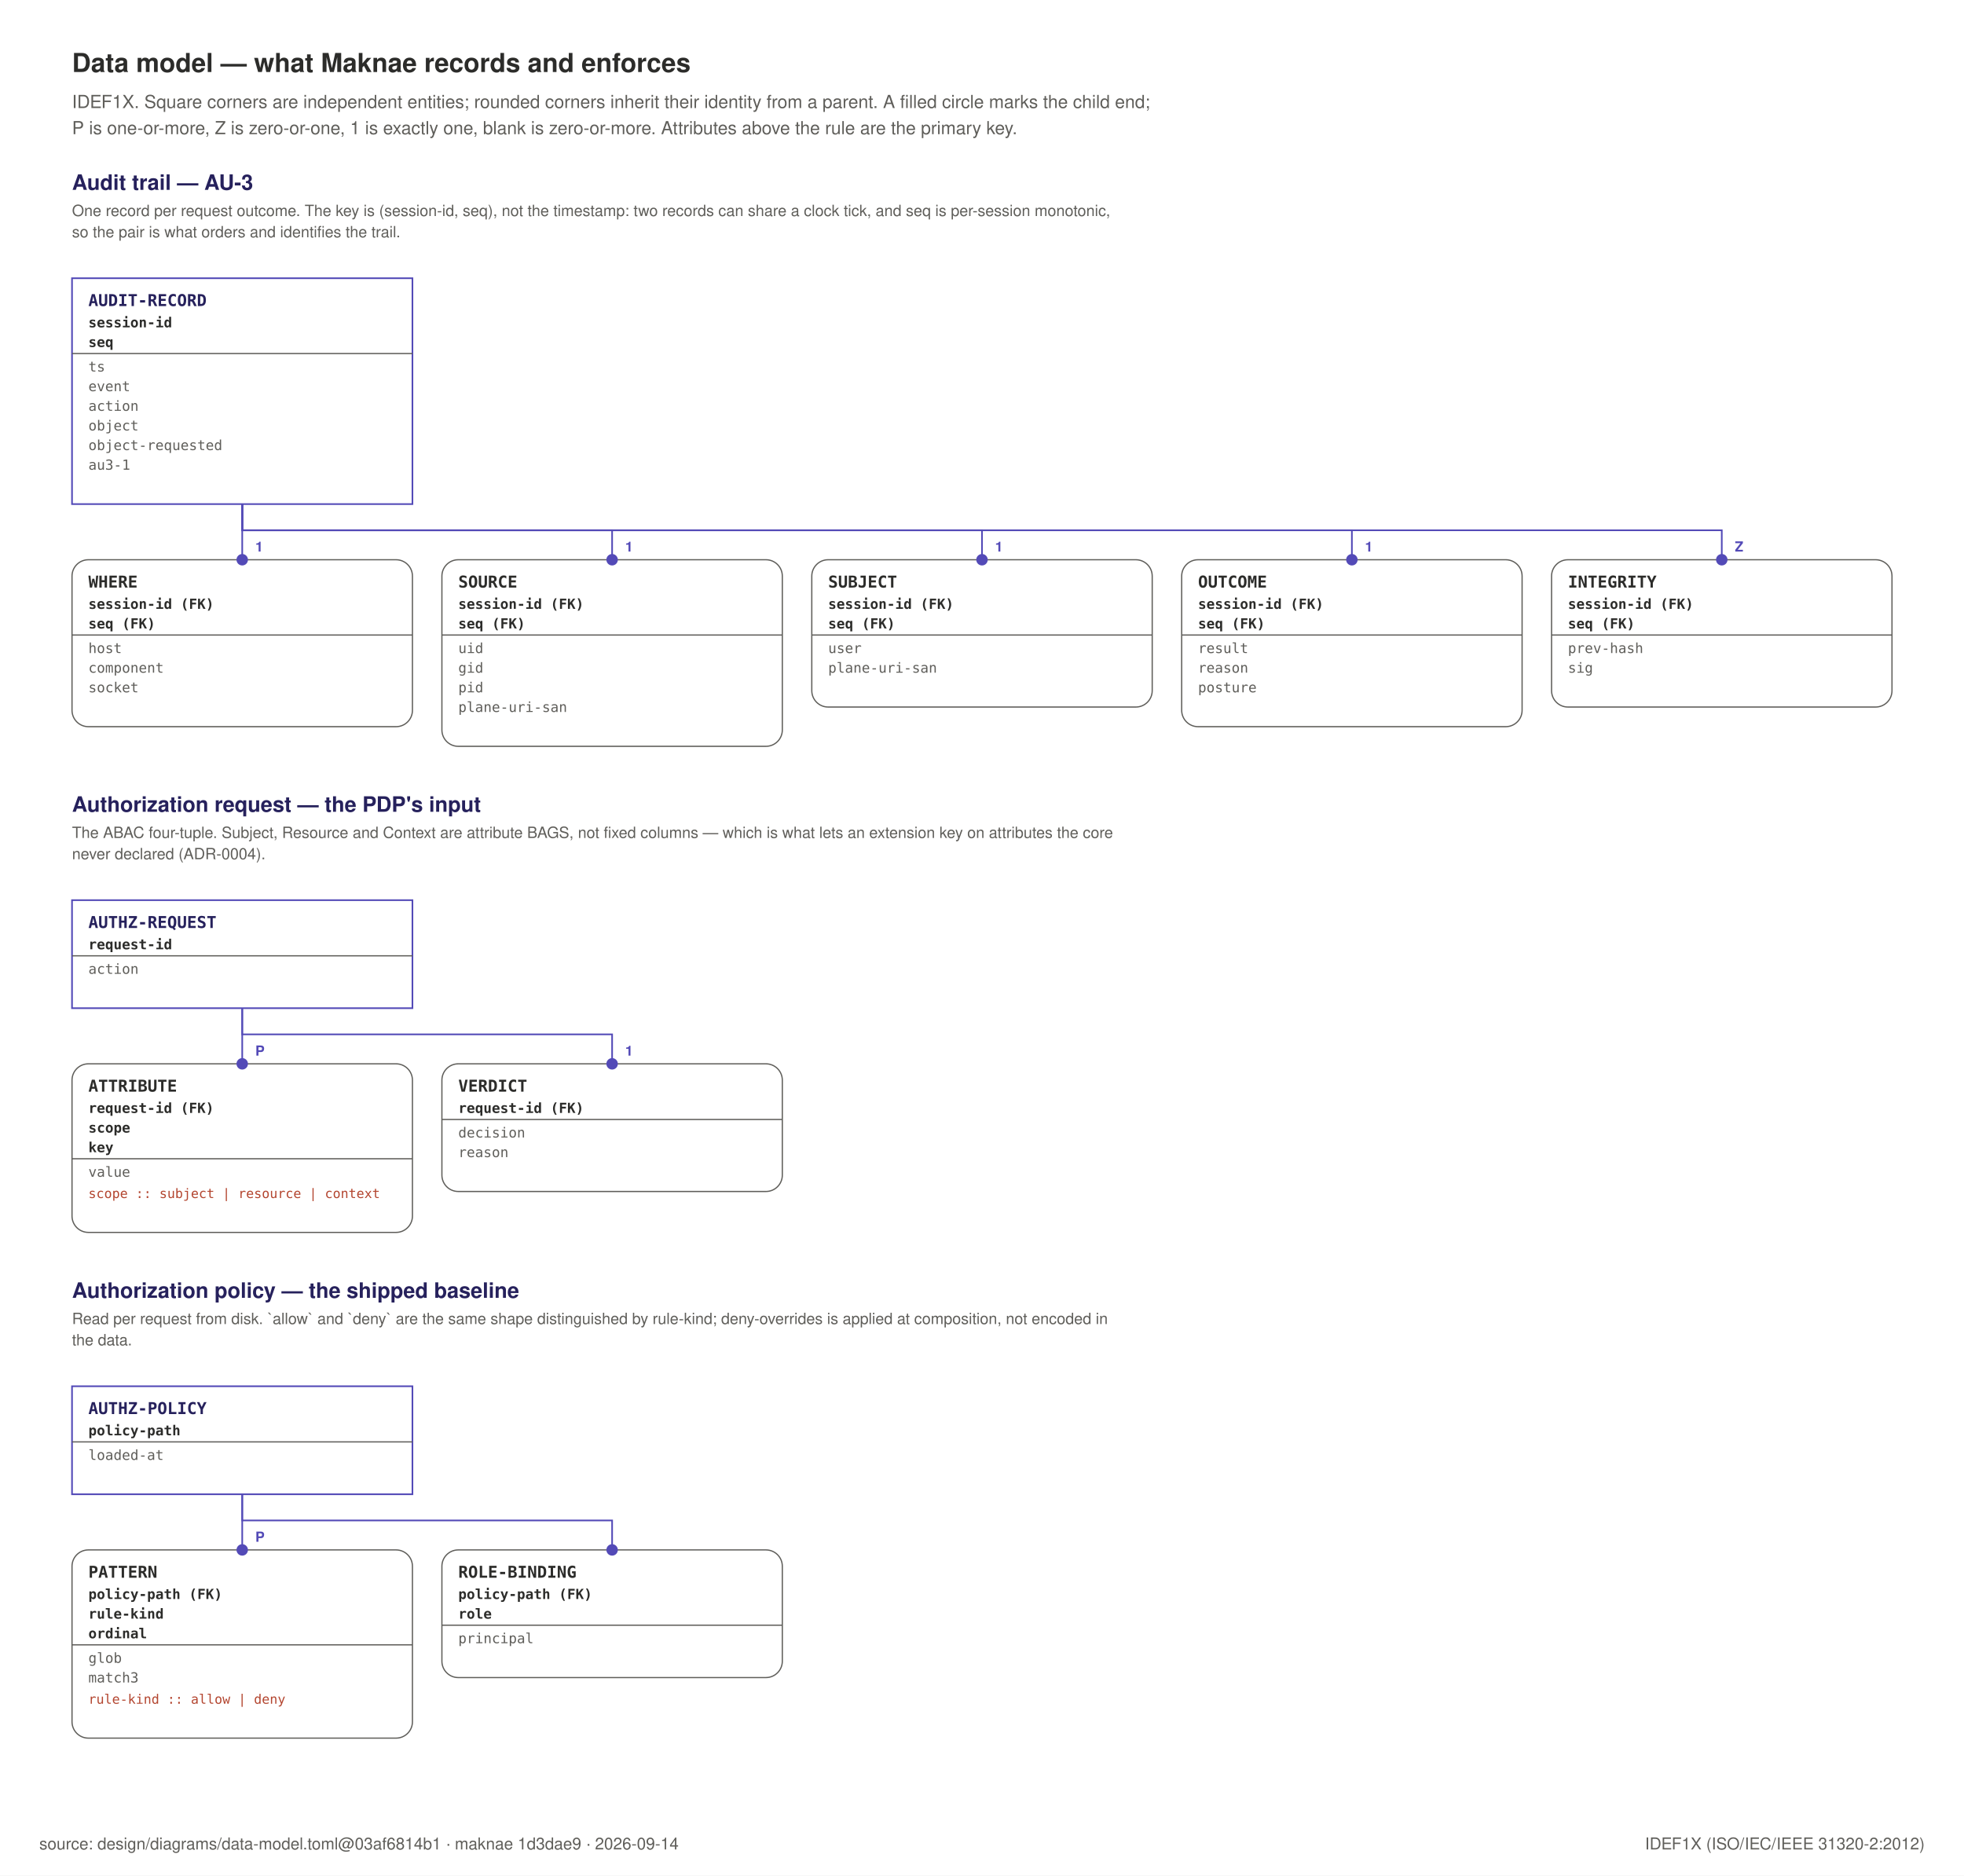
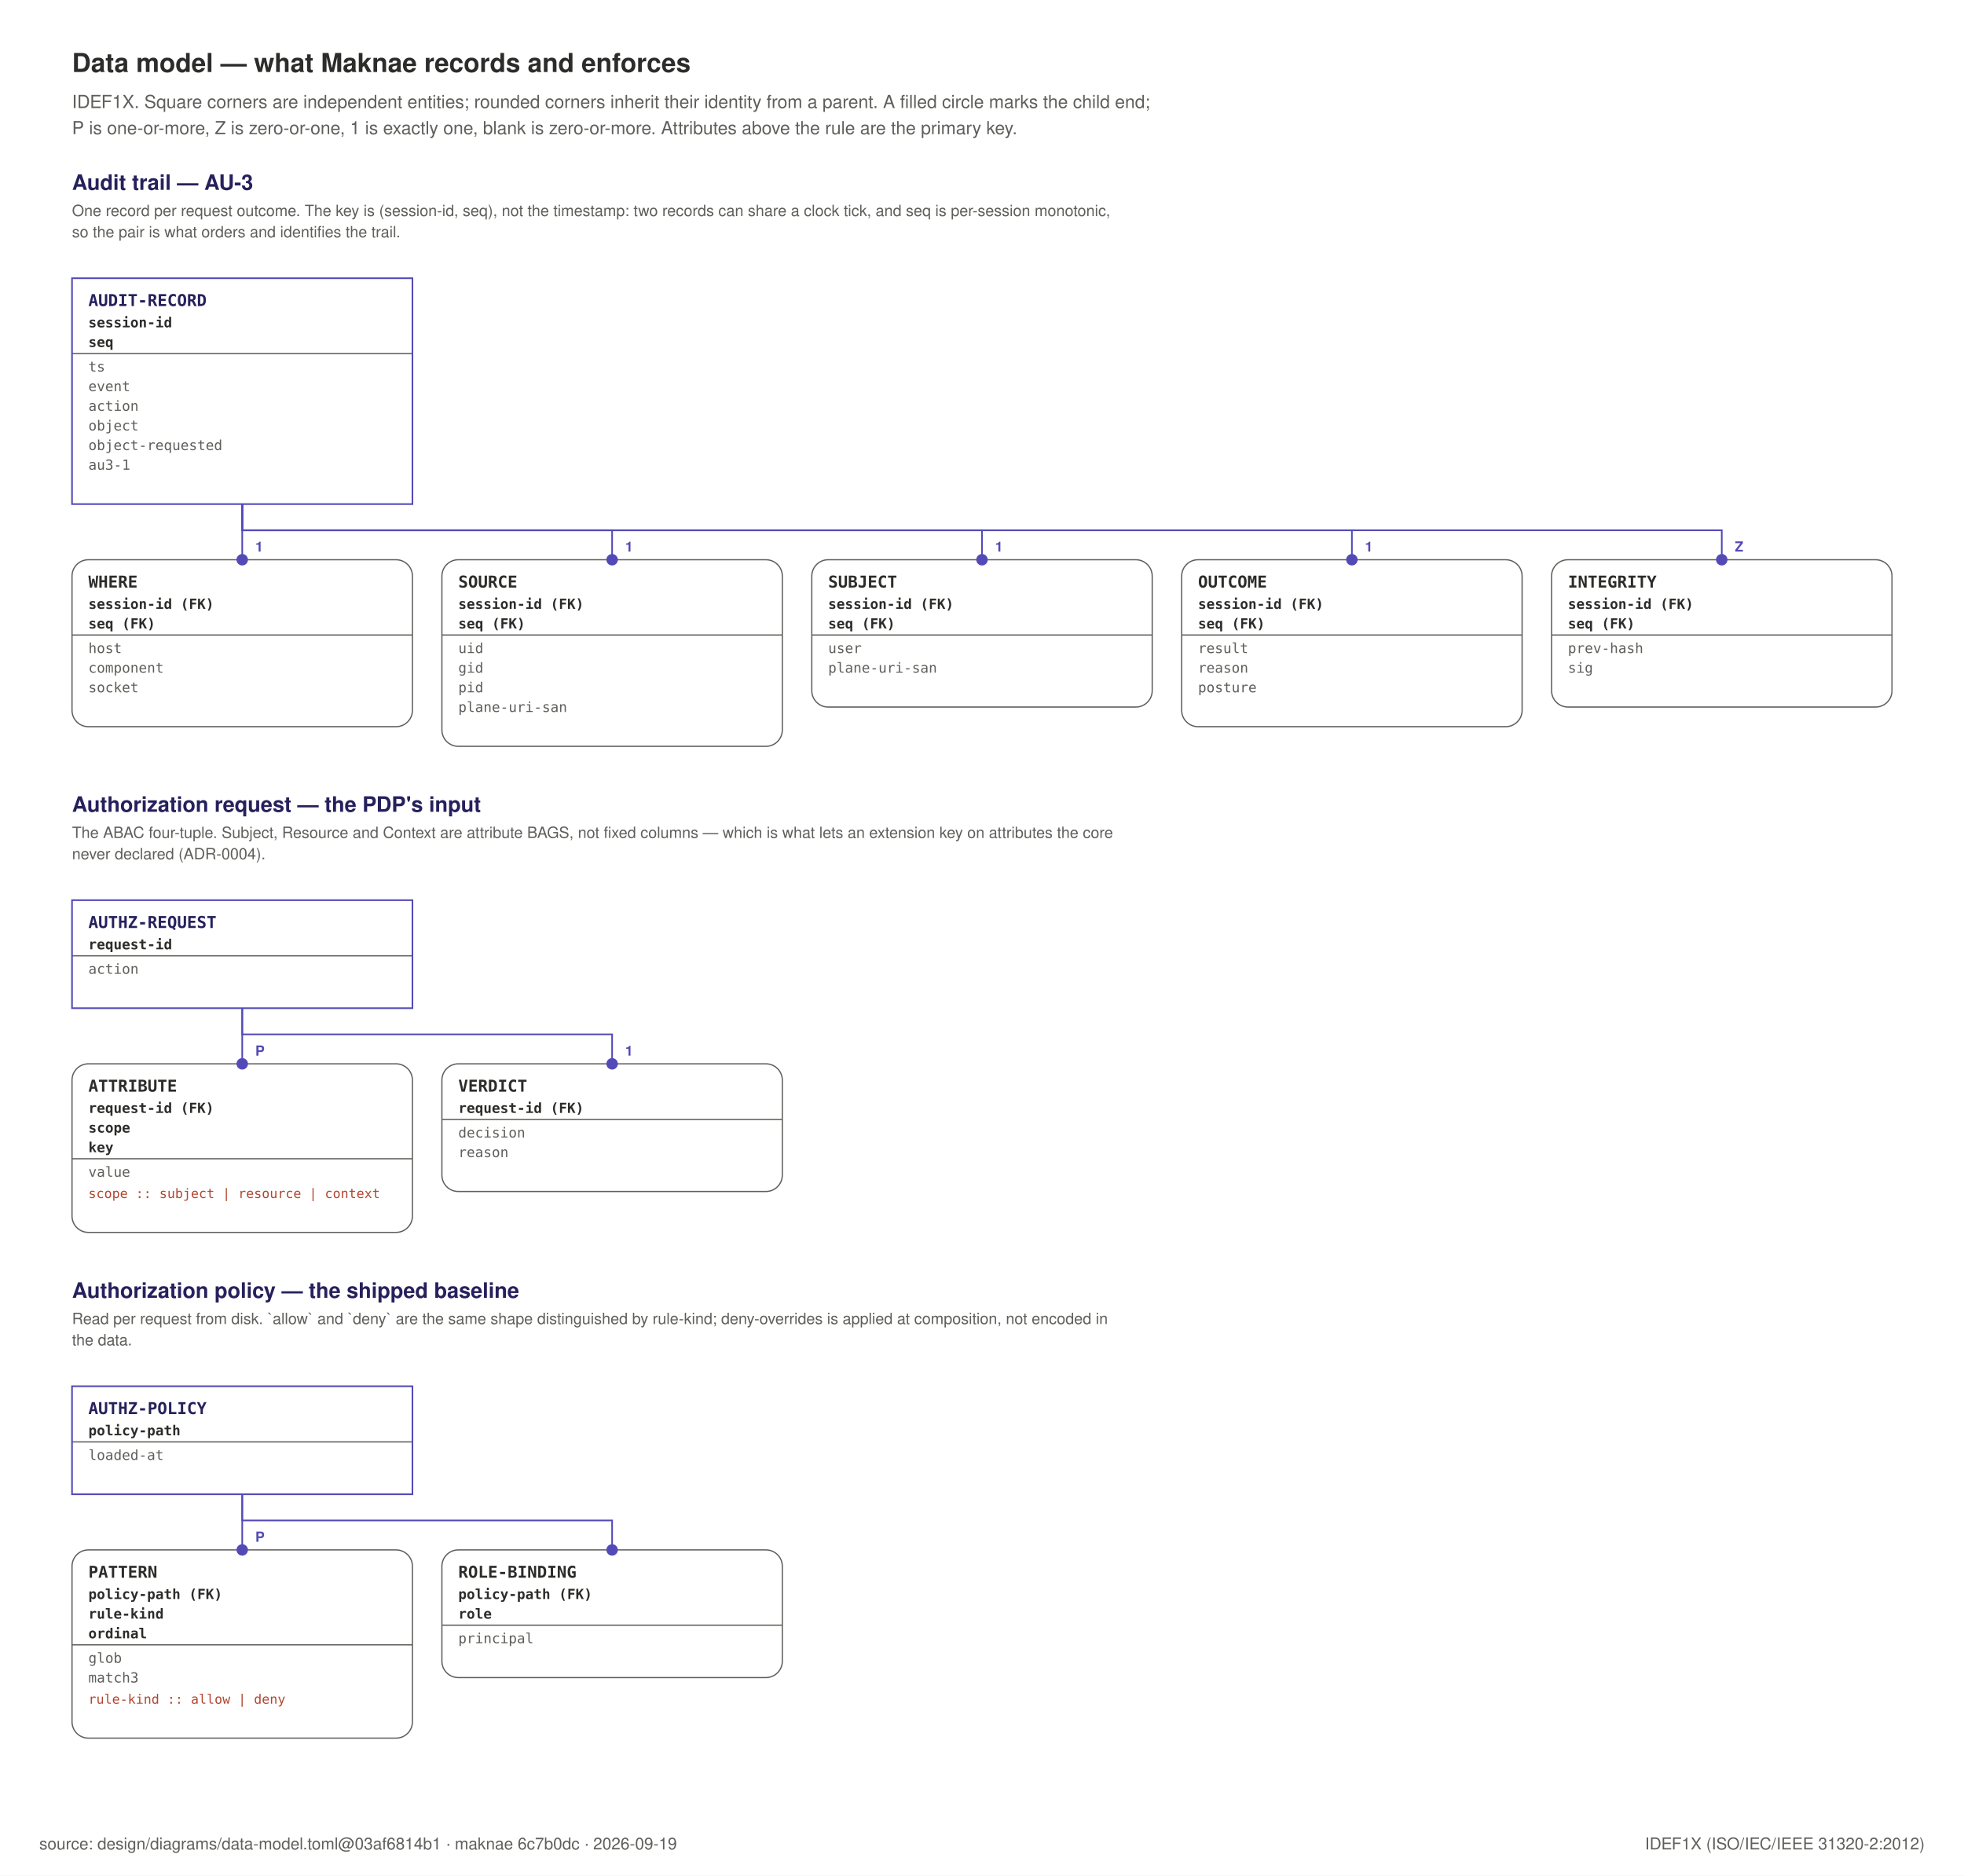
<svg xmlns="http://www.w3.org/2000/svg" width="1200" height="1146" viewBox="0 0 1200 1146" role="img">
  <rect x="0" y="0" width="1200" height="1146" fill="#FFFFFF" />
  <text x="44" y="44" text-anchor="start" font-family="Helvetica, Arial, sans-serif" font-size="16" font-weight="600" fill="#2C2C2A">Data model — what Maknae records and enforces</text>
  <text x="44" y="66" text-anchor="start" font-family="Helvetica, Arial, sans-serif" font-size="11" font-weight="400" fill="#5F5E5A">IDEF1X. Square corners are independent entities; rounded corners inherit their identity from a parent. A filled circle marks the child end;</text>
  <text x="44" y="82" text-anchor="start" font-family="Helvetica, Arial, sans-serif" font-size="11" font-weight="400" fill="#5F5E5A">P is one-or-more, Z is zero-or-one, 1 is exactly one, blank is zero-or-more. Attributes above the rule are the primary key.</text>
  <text x="44" y="116" text-anchor="start" font-family="Helvetica, Arial, sans-serif" font-size="13" font-weight="600" fill="#26215C">Audit trail — AU-3</text>
  <text x="44" y="132" text-anchor="start" font-family="Helvetica, Arial, sans-serif" font-size="9.5" font-weight="400" fill="#5F5E5A">One record per request outcome. The key is (session-id, seq), not the timestamp: two records can share a clock tick, and seq is per-session monotonic,</text>
  <text x="44" y="145" text-anchor="start" font-family="Helvetica, Arial, sans-serif" font-size="9.5" font-weight="400" fill="#5F5E5A">so the pair is what orders and identifies the trail.</text>
  <rect x="44" y="170" width="208" height="138" rx="0" fill="#FFFFFF" stroke="#534AB7" stroke-width="1" />
  <text x="54" y="187" text-anchor="start" font-family="ui-monospace, SFMono-Regular, Menlo, monospace" font-size="10" font-weight="700" fill="#26215C">AUDIT-RECORD</text>
  <text x="54" y="200" text-anchor="start" font-family="ui-monospace, SFMono-Regular, Menlo, monospace" font-size="8.5" font-weight="600" fill="#2C2C2A">session-id</text>
  <text x="54" y="212" text-anchor="start" font-family="ui-monospace, SFMono-Regular, Menlo, monospace" font-size="8.5" font-weight="600" fill="#2C2C2A">seq</text>
  <line x1="44" y1="216" x2="252" y2="216" stroke="#5F5E5A" stroke-width="0.75" />
  <text x="54" y="227" text-anchor="start" font-family="ui-monospace, SFMono-Regular, Menlo, monospace" font-size="8.5" font-weight="400" fill="#5F5E5A">ts</text>
  <text x="54" y="239" text-anchor="start" font-family="ui-monospace, SFMono-Regular, Menlo, monospace" font-size="8.5" font-weight="400" fill="#5F5E5A">event</text>
  <text x="54" y="251" text-anchor="start" font-family="ui-monospace, SFMono-Regular, Menlo, monospace" font-size="8.5" font-weight="400" fill="#5F5E5A">action</text>
  <text x="54" y="263" text-anchor="start" font-family="ui-monospace, SFMono-Regular, Menlo, monospace" font-size="8.5" font-weight="400" fill="#5F5E5A">object</text>
  <text x="54" y="275" text-anchor="start" font-family="ui-monospace, SFMono-Regular, Menlo, monospace" font-size="8.5" font-weight="400" fill="#5F5E5A">object-requested</text>
  <text x="54" y="287" text-anchor="start" font-family="ui-monospace, SFMono-Regular, Menlo, monospace" font-size="8.5" font-weight="400" fill="#5F5E5A">au3-1</text>
  <rect x="44" y="342" width="208" height="102" rx="10" fill="#FFFFFF" stroke="#5F5E5A" stroke-width="0.75" />
  <text x="54" y="359" text-anchor="start" font-family="ui-monospace, SFMono-Regular, Menlo, monospace" font-size="10" font-weight="700" fill="#2C2C2A">WHERE</text>
  <text x="54" y="372" text-anchor="start" font-family="ui-monospace, SFMono-Regular, Menlo, monospace" font-size="8.5" font-weight="600" fill="#2C2C2A">session-id (FK)</text>
  <text x="54" y="384" text-anchor="start" font-family="ui-monospace, SFMono-Regular, Menlo, monospace" font-size="8.5" font-weight="600" fill="#2C2C2A">seq (FK)</text>
  <line x1="44" y1="388" x2="252" y2="388" stroke="#5F5E5A" stroke-width="0.75" />
  <text x="54" y="399" text-anchor="start" font-family="ui-monospace, SFMono-Regular, Menlo, monospace" font-size="8.5" font-weight="400" fill="#5F5E5A">host</text>
  <text x="54" y="411" text-anchor="start" font-family="ui-monospace, SFMono-Regular, Menlo, monospace" font-size="8.5" font-weight="400" fill="#5F5E5A">component</text>
  <text x="54" y="423" text-anchor="start" font-family="ui-monospace, SFMono-Regular, Menlo, monospace" font-size="8.5" font-weight="400" fill="#5F5E5A">socket</text>
  <rect x="270" y="342" width="208" height="114" rx="10" fill="#FFFFFF" stroke="#5F5E5A" stroke-width="0.75" />
  <text x="280" y="359" text-anchor="start" font-family="ui-monospace, SFMono-Regular, Menlo, monospace" font-size="10" font-weight="700" fill="#2C2C2A">SOURCE</text>
  <text x="280" y="372" text-anchor="start" font-family="ui-monospace, SFMono-Regular, Menlo, monospace" font-size="8.5" font-weight="600" fill="#2C2C2A">session-id (FK)</text>
  <text x="280" y="384" text-anchor="start" font-family="ui-monospace, SFMono-Regular, Menlo, monospace" font-size="8.5" font-weight="600" fill="#2C2C2A">seq (FK)</text>
  <line x1="270" y1="388" x2="478" y2="388" stroke="#5F5E5A" stroke-width="0.75" />
  <text x="280" y="399" text-anchor="start" font-family="ui-monospace, SFMono-Regular, Menlo, monospace" font-size="8.5" font-weight="400" fill="#5F5E5A">uid</text>
  <text x="280" y="411" text-anchor="start" font-family="ui-monospace, SFMono-Regular, Menlo, monospace" font-size="8.5" font-weight="400" fill="#5F5E5A">gid</text>
  <text x="280" y="423" text-anchor="start" font-family="ui-monospace, SFMono-Regular, Menlo, monospace" font-size="8.5" font-weight="400" fill="#5F5E5A">pid</text>
  <text x="280" y="435" text-anchor="start" font-family="ui-monospace, SFMono-Regular, Menlo, monospace" font-size="8.5" font-weight="400" fill="#5F5E5A">plane-uri-san</text>
  <rect x="496" y="342" width="208" height="90" rx="10" fill="#FFFFFF" stroke="#5F5E5A" stroke-width="0.75" />
  <text x="506" y="359" text-anchor="start" font-family="ui-monospace, SFMono-Regular, Menlo, monospace" font-size="10" font-weight="700" fill="#2C2C2A">SUBJECT</text>
  <text x="506" y="372" text-anchor="start" font-family="ui-monospace, SFMono-Regular, Menlo, monospace" font-size="8.5" font-weight="600" fill="#2C2C2A">session-id (FK)</text>
  <text x="506" y="384" text-anchor="start" font-family="ui-monospace, SFMono-Regular, Menlo, monospace" font-size="8.5" font-weight="600" fill="#2C2C2A">seq (FK)</text>
  <line x1="496" y1="388" x2="704" y2="388" stroke="#5F5E5A" stroke-width="0.75" />
  <text x="506" y="399" text-anchor="start" font-family="ui-monospace, SFMono-Regular, Menlo, monospace" font-size="8.5" font-weight="400" fill="#5F5E5A">user</text>
  <text x="506" y="411" text-anchor="start" font-family="ui-monospace, SFMono-Regular, Menlo, monospace" font-size="8.5" font-weight="400" fill="#5F5E5A">plane-uri-san</text>
  <rect x="722" y="342" width="208" height="102" rx="10" fill="#FFFFFF" stroke="#5F5E5A" stroke-width="0.75" />
  <text x="732" y="359" text-anchor="start" font-family="ui-monospace, SFMono-Regular, Menlo, monospace" font-size="10" font-weight="700" fill="#2C2C2A">OUTCOME</text>
  <text x="732" y="372" text-anchor="start" font-family="ui-monospace, SFMono-Regular, Menlo, monospace" font-size="8.5" font-weight="600" fill="#2C2C2A">session-id (FK)</text>
  <text x="732" y="384" text-anchor="start" font-family="ui-monospace, SFMono-Regular, Menlo, monospace" font-size="8.5" font-weight="600" fill="#2C2C2A">seq (FK)</text>
  <line x1="722" y1="388" x2="930" y2="388" stroke="#5F5E5A" stroke-width="0.75" />
  <text x="732" y="399" text-anchor="start" font-family="ui-monospace, SFMono-Regular, Menlo, monospace" font-size="8.5" font-weight="400" fill="#5F5E5A">result</text>
  <text x="732" y="411" text-anchor="start" font-family="ui-monospace, SFMono-Regular, Menlo, monospace" font-size="8.5" font-weight="400" fill="#5F5E5A">reason</text>
  <text x="732" y="423" text-anchor="start" font-family="ui-monospace, SFMono-Regular, Menlo, monospace" font-size="8.5" font-weight="400" fill="#5F5E5A">posture</text>
  <rect x="948" y="342" width="208" height="90" rx="10" fill="#FFFFFF" stroke="#5F5E5A" stroke-width="0.75" />
  <text x="958" y="359" text-anchor="start" font-family="ui-monospace, SFMono-Regular, Menlo, monospace" font-size="10" font-weight="700" fill="#2C2C2A">INTEGRITY</text>
  <text x="958" y="372" text-anchor="start" font-family="ui-monospace, SFMono-Regular, Menlo, monospace" font-size="8.5" font-weight="600" fill="#2C2C2A">session-id (FK)</text>
  <text x="958" y="384" text-anchor="start" font-family="ui-monospace, SFMono-Regular, Menlo, monospace" font-size="8.5" font-weight="600" fill="#2C2C2A">seq (FK)</text>
  <line x1="948" y1="388" x2="1156" y2="388" stroke="#5F5E5A" stroke-width="0.75" />
  <text x="958" y="399" text-anchor="start" font-family="ui-monospace, SFMono-Regular, Menlo, monospace" font-size="8.5" font-weight="400" fill="#5F5E5A">prev-hash</text>
  <text x="958" y="411" text-anchor="start" font-family="ui-monospace, SFMono-Regular, Menlo, monospace" font-size="8.5" font-weight="400" fill="#5F5E5A">sig</text>
  <text x="44" y="496" text-anchor="start" font-family="Helvetica, Arial, sans-serif" font-size="13" font-weight="600" fill="#26215C">Authorization request — the PDP's input</text>
  <text x="44" y="512" text-anchor="start" font-family="Helvetica, Arial, sans-serif" font-size="9.5" font-weight="400" fill="#5F5E5A">The ABAC four-tuple. Subject, Resource and Context are attribute BAGS, not fixed columns — which is what lets an extension key on attributes the core</text>
  <text x="44" y="525" text-anchor="start" font-family="Helvetica, Arial, sans-serif" font-size="9.5" font-weight="400" fill="#5F5E5A">never declared (ADR-0004).</text>
  <rect x="44" y="550" width="208" height="66" rx="0" fill="#FFFFFF" stroke="#534AB7" stroke-width="1" />
  <text x="54" y="567" text-anchor="start" font-family="ui-monospace, SFMono-Regular, Menlo, monospace" font-size="10" font-weight="700" fill="#26215C">AUTHZ-REQUEST</text>
  <text x="54" y="580" text-anchor="start" font-family="ui-monospace, SFMono-Regular, Menlo, monospace" font-size="8.5" font-weight="600" fill="#2C2C2A">request-id</text>
  <line x1="44" y1="584" x2="252" y2="584" stroke="#5F5E5A" stroke-width="0.75" />
  <text x="54" y="595" text-anchor="start" font-family="ui-monospace, SFMono-Regular, Menlo, monospace" font-size="8.5" font-weight="400" fill="#5F5E5A">action</text>
  <rect x="44" y="650" width="208" height="103" rx="10" fill="#FFFFFF" stroke="#5F5E5A" stroke-width="0.75" />
  <text x="54" y="667" text-anchor="start" font-family="ui-monospace, SFMono-Regular, Menlo, monospace" font-size="10" font-weight="700" fill="#2C2C2A">ATTRIBUTE</text>
  <text x="54" y="680" text-anchor="start" font-family="ui-monospace, SFMono-Regular, Menlo, monospace" font-size="8.5" font-weight="600" fill="#2C2C2A">request-id (FK)</text>
  <text x="54" y="692" text-anchor="start" font-family="ui-monospace, SFMono-Regular, Menlo, monospace" font-size="8.5" font-weight="600" fill="#2C2C2A">scope</text>
  <text x="54" y="704" text-anchor="start" font-family="ui-monospace, SFMono-Regular, Menlo, monospace" font-size="8.5" font-weight="600" fill="#2C2C2A">key</text>
  <line x1="44" y1="708" x2="252" y2="708" stroke="#5F5E5A" stroke-width="0.75" />
  <text x="54" y="719" text-anchor="start" font-family="ui-monospace, SFMono-Regular, Menlo, monospace" font-size="8.5" font-weight="400" fill="#5F5E5A">value</text>
  <text x="54" y="732" text-anchor="start" font-family="ui-monospace, SFMono-Regular, Menlo, monospace" font-size="8" font-weight="400" fill="#B3452F">scope :: subject | resource | context</text>
  <rect x="270" y="650" width="208" height="78" rx="10" fill="#FFFFFF" stroke="#5F5E5A" stroke-width="0.75" />
  <text x="280" y="667" text-anchor="start" font-family="ui-monospace, SFMono-Regular, Menlo, monospace" font-size="10" font-weight="700" fill="#2C2C2A">VERDICT</text>
  <text x="280" y="680" text-anchor="start" font-family="ui-monospace, SFMono-Regular, Menlo, monospace" font-size="8.5" font-weight="600" fill="#2C2C2A">request-id (FK)</text>
  <line x1="270" y1="684" x2="478" y2="684" stroke="#5F5E5A" stroke-width="0.75" />
  <text x="280" y="695" text-anchor="start" font-family="ui-monospace, SFMono-Regular, Menlo, monospace" font-size="8.5" font-weight="400" fill="#5F5E5A">decision</text>
  <text x="280" y="707" text-anchor="start" font-family="ui-monospace, SFMono-Regular, Menlo, monospace" font-size="8.5" font-weight="400" fill="#5F5E5A">reason</text>
  <text x="44" y="793" text-anchor="start" font-family="Helvetica, Arial, sans-serif" font-size="13" font-weight="600" fill="#26215C">Authorization policy — the shipped baseline</text>
  <text x="44" y="809" text-anchor="start" font-family="Helvetica, Arial, sans-serif" font-size="9.5" font-weight="400" fill="#5F5E5A">Read per request from disk. `allow` and `deny` are the same shape distinguished by rule-kind; deny-overrides is applied at composition, not encoded in</text>
  <text x="44" y="822" text-anchor="start" font-family="Helvetica, Arial, sans-serif" font-size="9.5" font-weight="400" fill="#5F5E5A">the data.</text>
  <rect x="44" y="847" width="208" height="66" rx="0" fill="#FFFFFF" stroke="#534AB7" stroke-width="1" />
  <text x="54" y="864" text-anchor="start" font-family="ui-monospace, SFMono-Regular, Menlo, monospace" font-size="10" font-weight="700" fill="#26215C">AUTHZ-POLICY</text>
  <text x="54" y="877" text-anchor="start" font-family="ui-monospace, SFMono-Regular, Menlo, monospace" font-size="8.5" font-weight="600" fill="#2C2C2A">policy-path</text>
  <line x1="44" y1="881" x2="252" y2="881" stroke="#5F5E5A" stroke-width="0.75" />
  <text x="54" y="892" text-anchor="start" font-family="ui-monospace, SFMono-Regular, Menlo, monospace" font-size="8.5" font-weight="400" fill="#5F5E5A">loaded-at</text>
  <rect x="44" y="947" width="208" height="115" rx="10" fill="#FFFFFF" stroke="#5F5E5A" stroke-width="0.75" />
  <text x="54" y="964" text-anchor="start" font-family="ui-monospace, SFMono-Regular, Menlo, monospace" font-size="10" font-weight="700" fill="#2C2C2A">PATTERN</text>
  <text x="54" y="977" text-anchor="start" font-family="ui-monospace, SFMono-Regular, Menlo, monospace" font-size="8.5" font-weight="600" fill="#2C2C2A">policy-path (FK)</text>
  <text x="54" y="989" text-anchor="start" font-family="ui-monospace, SFMono-Regular, Menlo, monospace" font-size="8.5" font-weight="600" fill="#2C2C2A">rule-kind</text>
  <text x="54" y="1001" text-anchor="start" font-family="ui-monospace, SFMono-Regular, Menlo, monospace" font-size="8.5" font-weight="600" fill="#2C2C2A">ordinal</text>
  <line x1="44" y1="1005" x2="252" y2="1005" stroke="#5F5E5A" stroke-width="0.75" />
  <text x="54" y="1016" text-anchor="start" font-family="ui-monospace, SFMono-Regular, Menlo, monospace" font-size="8.5" font-weight="400" fill="#5F5E5A">glob</text>
  <text x="54" y="1028" text-anchor="start" font-family="ui-monospace, SFMono-Regular, Menlo, monospace" font-size="8.5" font-weight="400" fill="#5F5E5A">match3</text>
  <text x="54" y="1041" text-anchor="start" font-family="ui-monospace, SFMono-Regular, Menlo, monospace" font-size="8" font-weight="400" fill="#B3452F">rule-kind :: allow | deny</text>
  <rect x="270" y="947" width="208" height="78" rx="10" fill="#FFFFFF" stroke="#5F5E5A" stroke-width="0.75" />
  <text x="280" y="964" text-anchor="start" font-family="ui-monospace, SFMono-Regular, Menlo, monospace" font-size="10" font-weight="700" fill="#2C2C2A">ROLE-BINDING</text>
  <text x="280" y="977" text-anchor="start" font-family="ui-monospace, SFMono-Regular, Menlo, monospace" font-size="8.5" font-weight="600" fill="#2C2C2A">policy-path (FK)</text>
  <text x="280" y="989" text-anchor="start" font-family="ui-monospace, SFMono-Regular, Menlo, monospace" font-size="8.5" font-weight="600" fill="#2C2C2A">role</text>
  <line x1="270" y1="993" x2="478" y2="993" stroke="#5F5E5A" stroke-width="0.75" />
  <text x="280" y="1004" text-anchor="start" font-family="ui-monospace, SFMono-Regular, Menlo, monospace" font-size="8.5" font-weight="400" fill="#5F5E5A">principal</text>
  <path d="M 148.0 308 V 324 H 148.0 V 342" fill="none" stroke="#534AB7" stroke-width="1" />
  <circle cx="148.0" cy="342" r="3.5" fill="#534AB7" />
  <text x="156.0" y="337" text-anchor="start" font-family="Helvetica, Arial, sans-serif" font-size="8.5" font-weight="700" fill="#534AB7">1</text>
  <path d="M 148.0 308 V 324 H 374.0 V 342" fill="none" stroke="#534AB7" stroke-width="1" />
  <circle cx="374.0" cy="342" r="3.5" fill="#534AB7" />
  <text x="382.0" y="337" text-anchor="start" font-family="Helvetica, Arial, sans-serif" font-size="8.5" font-weight="700" fill="#534AB7">1</text>
  <path d="M 148.0 308 V 324 H 600.0 V 342" fill="none" stroke="#534AB7" stroke-width="1" />
  <circle cx="600.0" cy="342" r="3.5" fill="#534AB7" />
  <text x="608.0" y="337" text-anchor="start" font-family="Helvetica, Arial, sans-serif" font-size="8.5" font-weight="700" fill="#534AB7">1</text>
  <path d="M 148.0 308 V 324 H 826.0 V 342" fill="none" stroke="#534AB7" stroke-width="1" />
  <circle cx="826.0" cy="342" r="3.5" fill="#534AB7" />
  <text x="834.0" y="337" text-anchor="start" font-family="Helvetica, Arial, sans-serif" font-size="8.5" font-weight="700" fill="#534AB7">1</text>
  <path d="M 148.0 308 V 324 H 1052.0 V 342" fill="none" stroke="#534AB7" stroke-width="1" />
  <circle cx="1052.0" cy="342" r="3.5" fill="#534AB7" />
  <text x="1060.0" y="337" text-anchor="start" font-family="Helvetica, Arial, sans-serif" font-size="8.5" font-weight="700" fill="#534AB7">Z</text>
  <path d="M 148.0 616 V 632 H 148.0 V 650" fill="none" stroke="#534AB7" stroke-width="1" />
  <circle cx="148.0" cy="650" r="3.5" fill="#534AB7" />
  <text x="156.0" y="645" text-anchor="start" font-family="Helvetica, Arial, sans-serif" font-size="8.5" font-weight="700" fill="#534AB7">P</text>
  <path d="M 148.0 616 V 632 H 374.0 V 650" fill="none" stroke="#534AB7" stroke-width="1" />
  <circle cx="374.0" cy="650" r="3.5" fill="#534AB7" />
  <text x="382.0" y="645" text-anchor="start" font-family="Helvetica, Arial, sans-serif" font-size="8.5" font-weight="700" fill="#534AB7">1</text>
  <path d="M 148.0 913 V 929 H 148.0 V 947" fill="none" stroke="#534AB7" stroke-width="1" />
  <circle cx="148.0" cy="947" r="3.5" fill="#534AB7" />
  <text x="156.0" y="942" text-anchor="start" font-family="Helvetica, Arial, sans-serif" font-size="8.5" font-weight="700" fill="#534AB7">P</text>
  <path d="M 148.0 913 V 929 H 374.0 V 947" fill="none" stroke="#534AB7" stroke-width="1" />
  <circle cx="374.0" cy="947" r="3.5" fill="#534AB7" />
-   <text x="24" y="1130" text-anchor="start" font-family="Helvetica, Arial, sans-serif" font-size="10" font-weight="400" fill="#5F5E5A">source: design/diagrams/data-model.toml@03af6814b1 · maknae 1d3dae9 · 2026-09-14</text>
+   <text x="24" y="1130" text-anchor="start" font-family="Helvetica, Arial, sans-serif" font-size="10" font-weight="400" fill="#5F5E5A">source: design/diagrams/data-model.toml@03af6814b1 · maknae 6c7b0dc · 2026-09-19</text>
  <text x="1176" y="1130" text-anchor="end" font-family="Helvetica, Arial, sans-serif" font-size="10" font-weight="400" fill="#5F5E5A">IDEF1X (ISO/IEC/IEEE 31320-2:2012)</text>
</svg>
